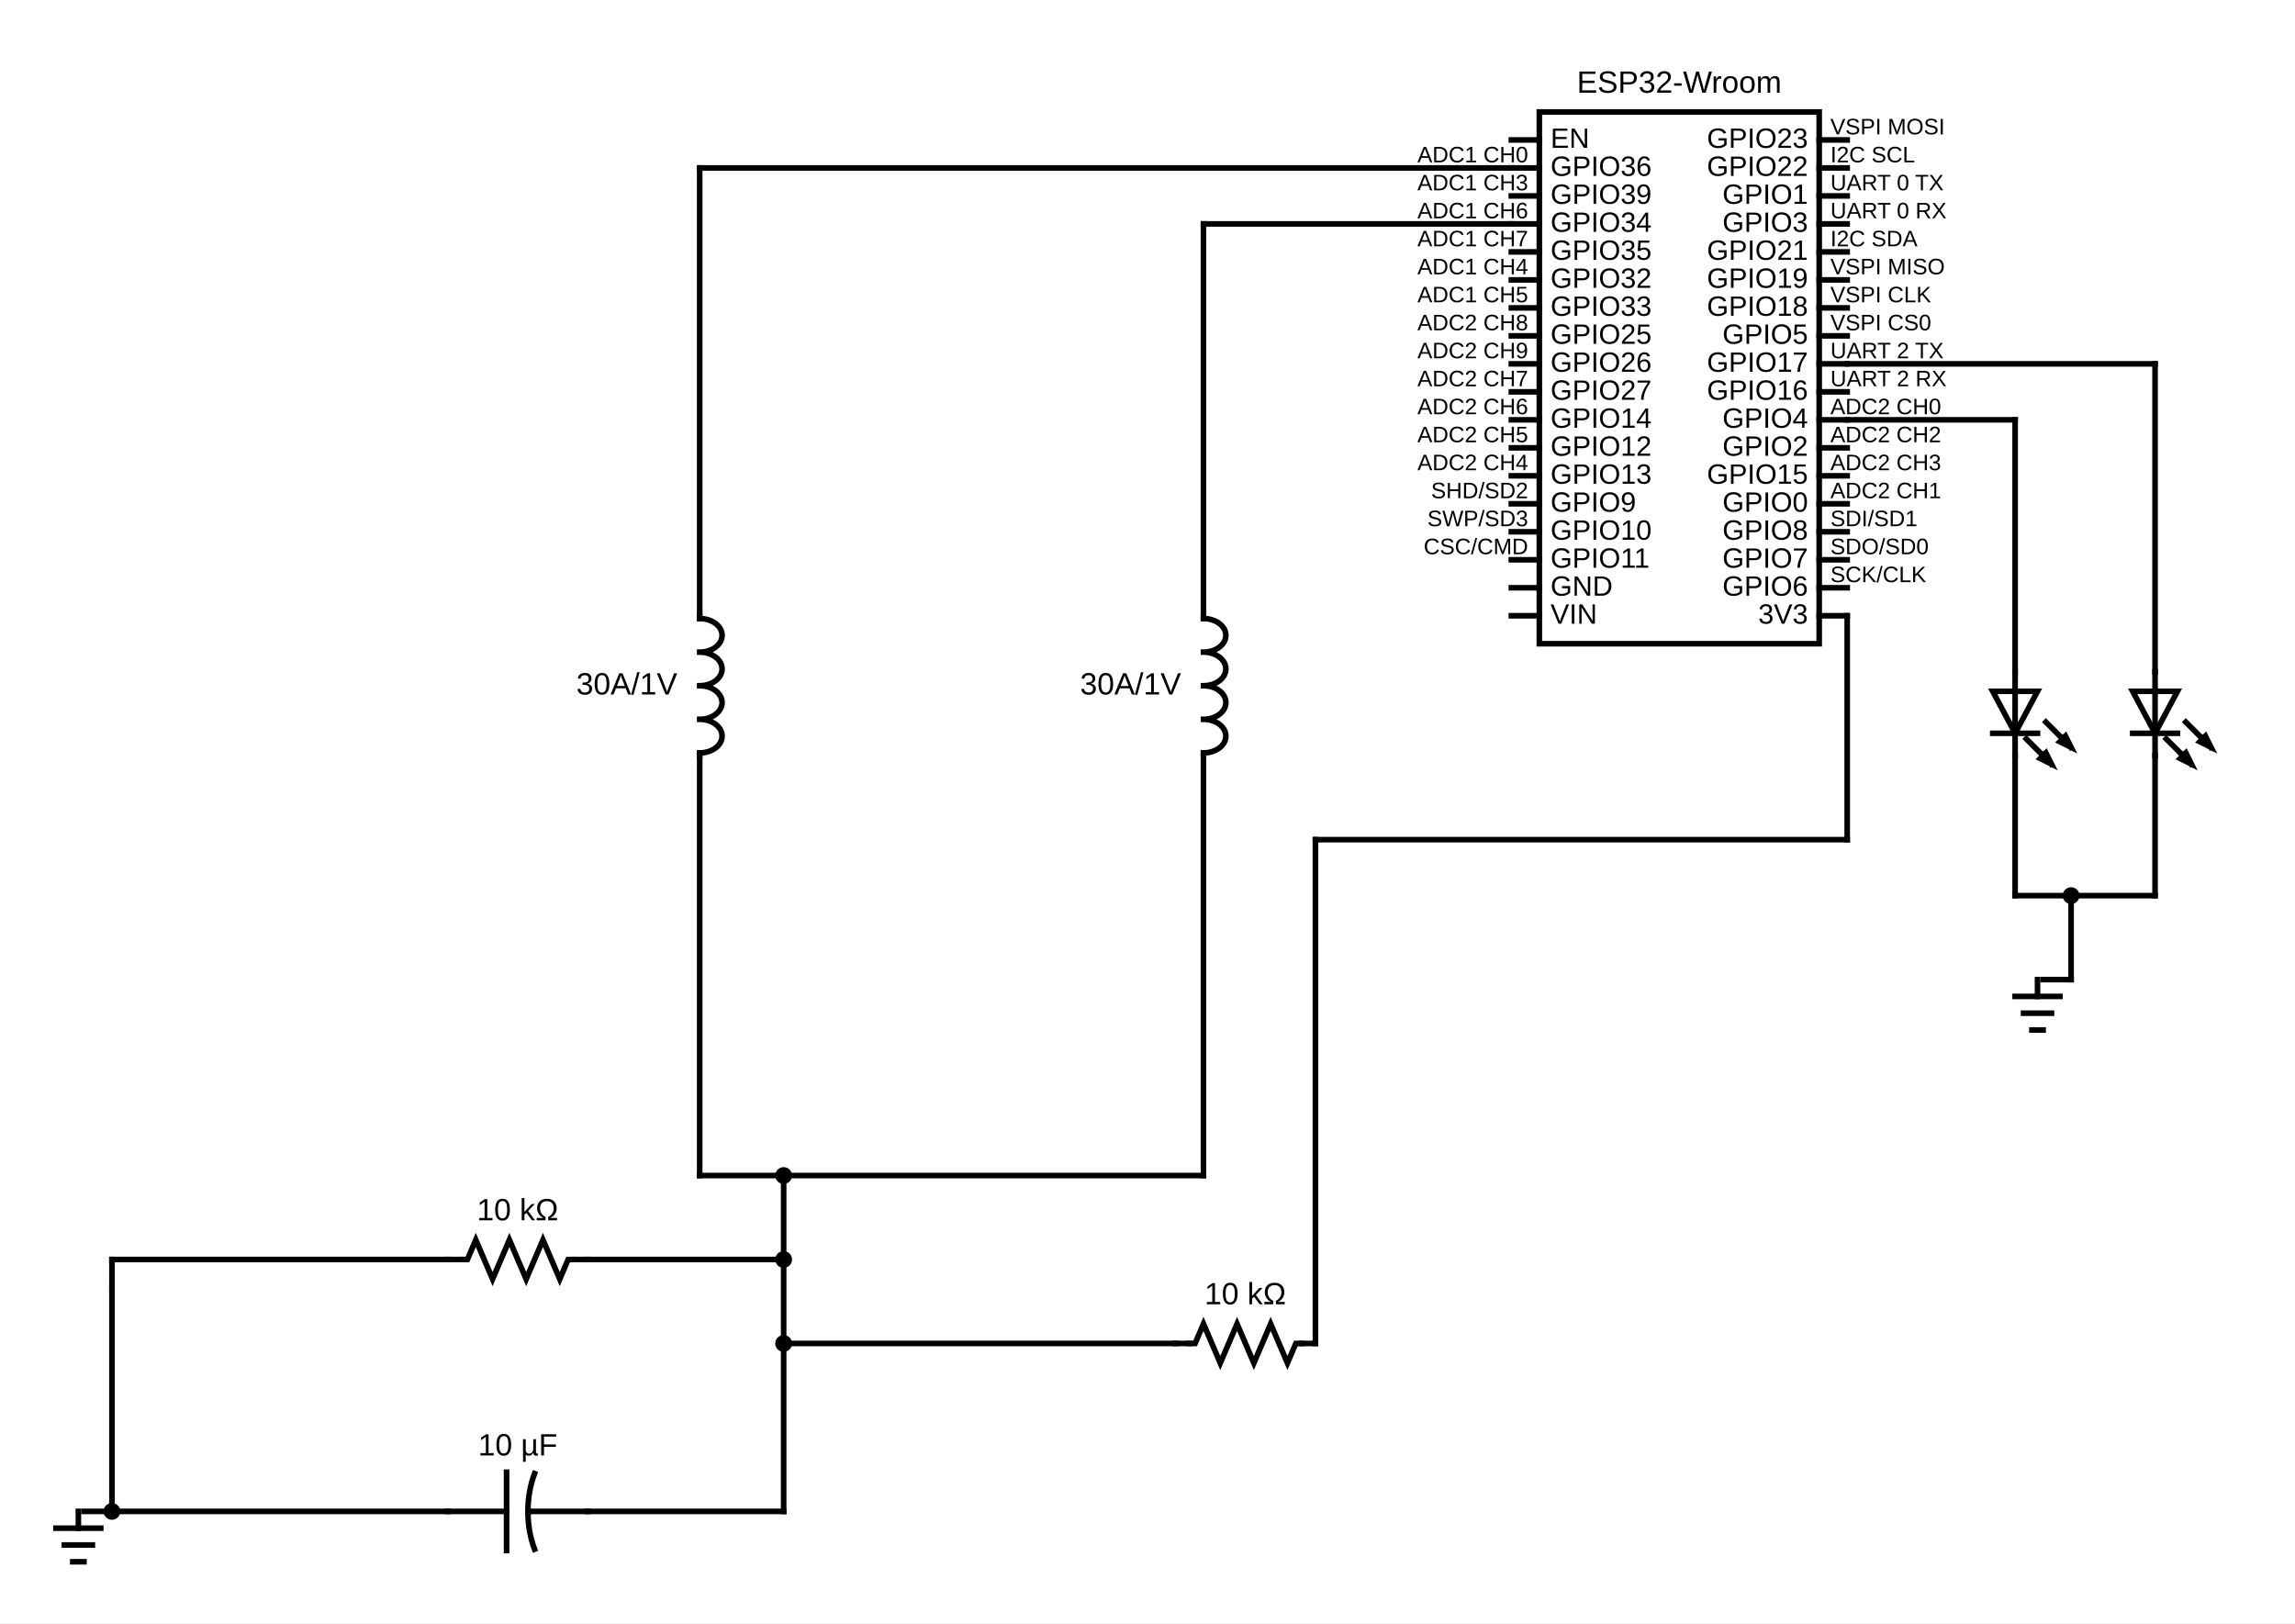
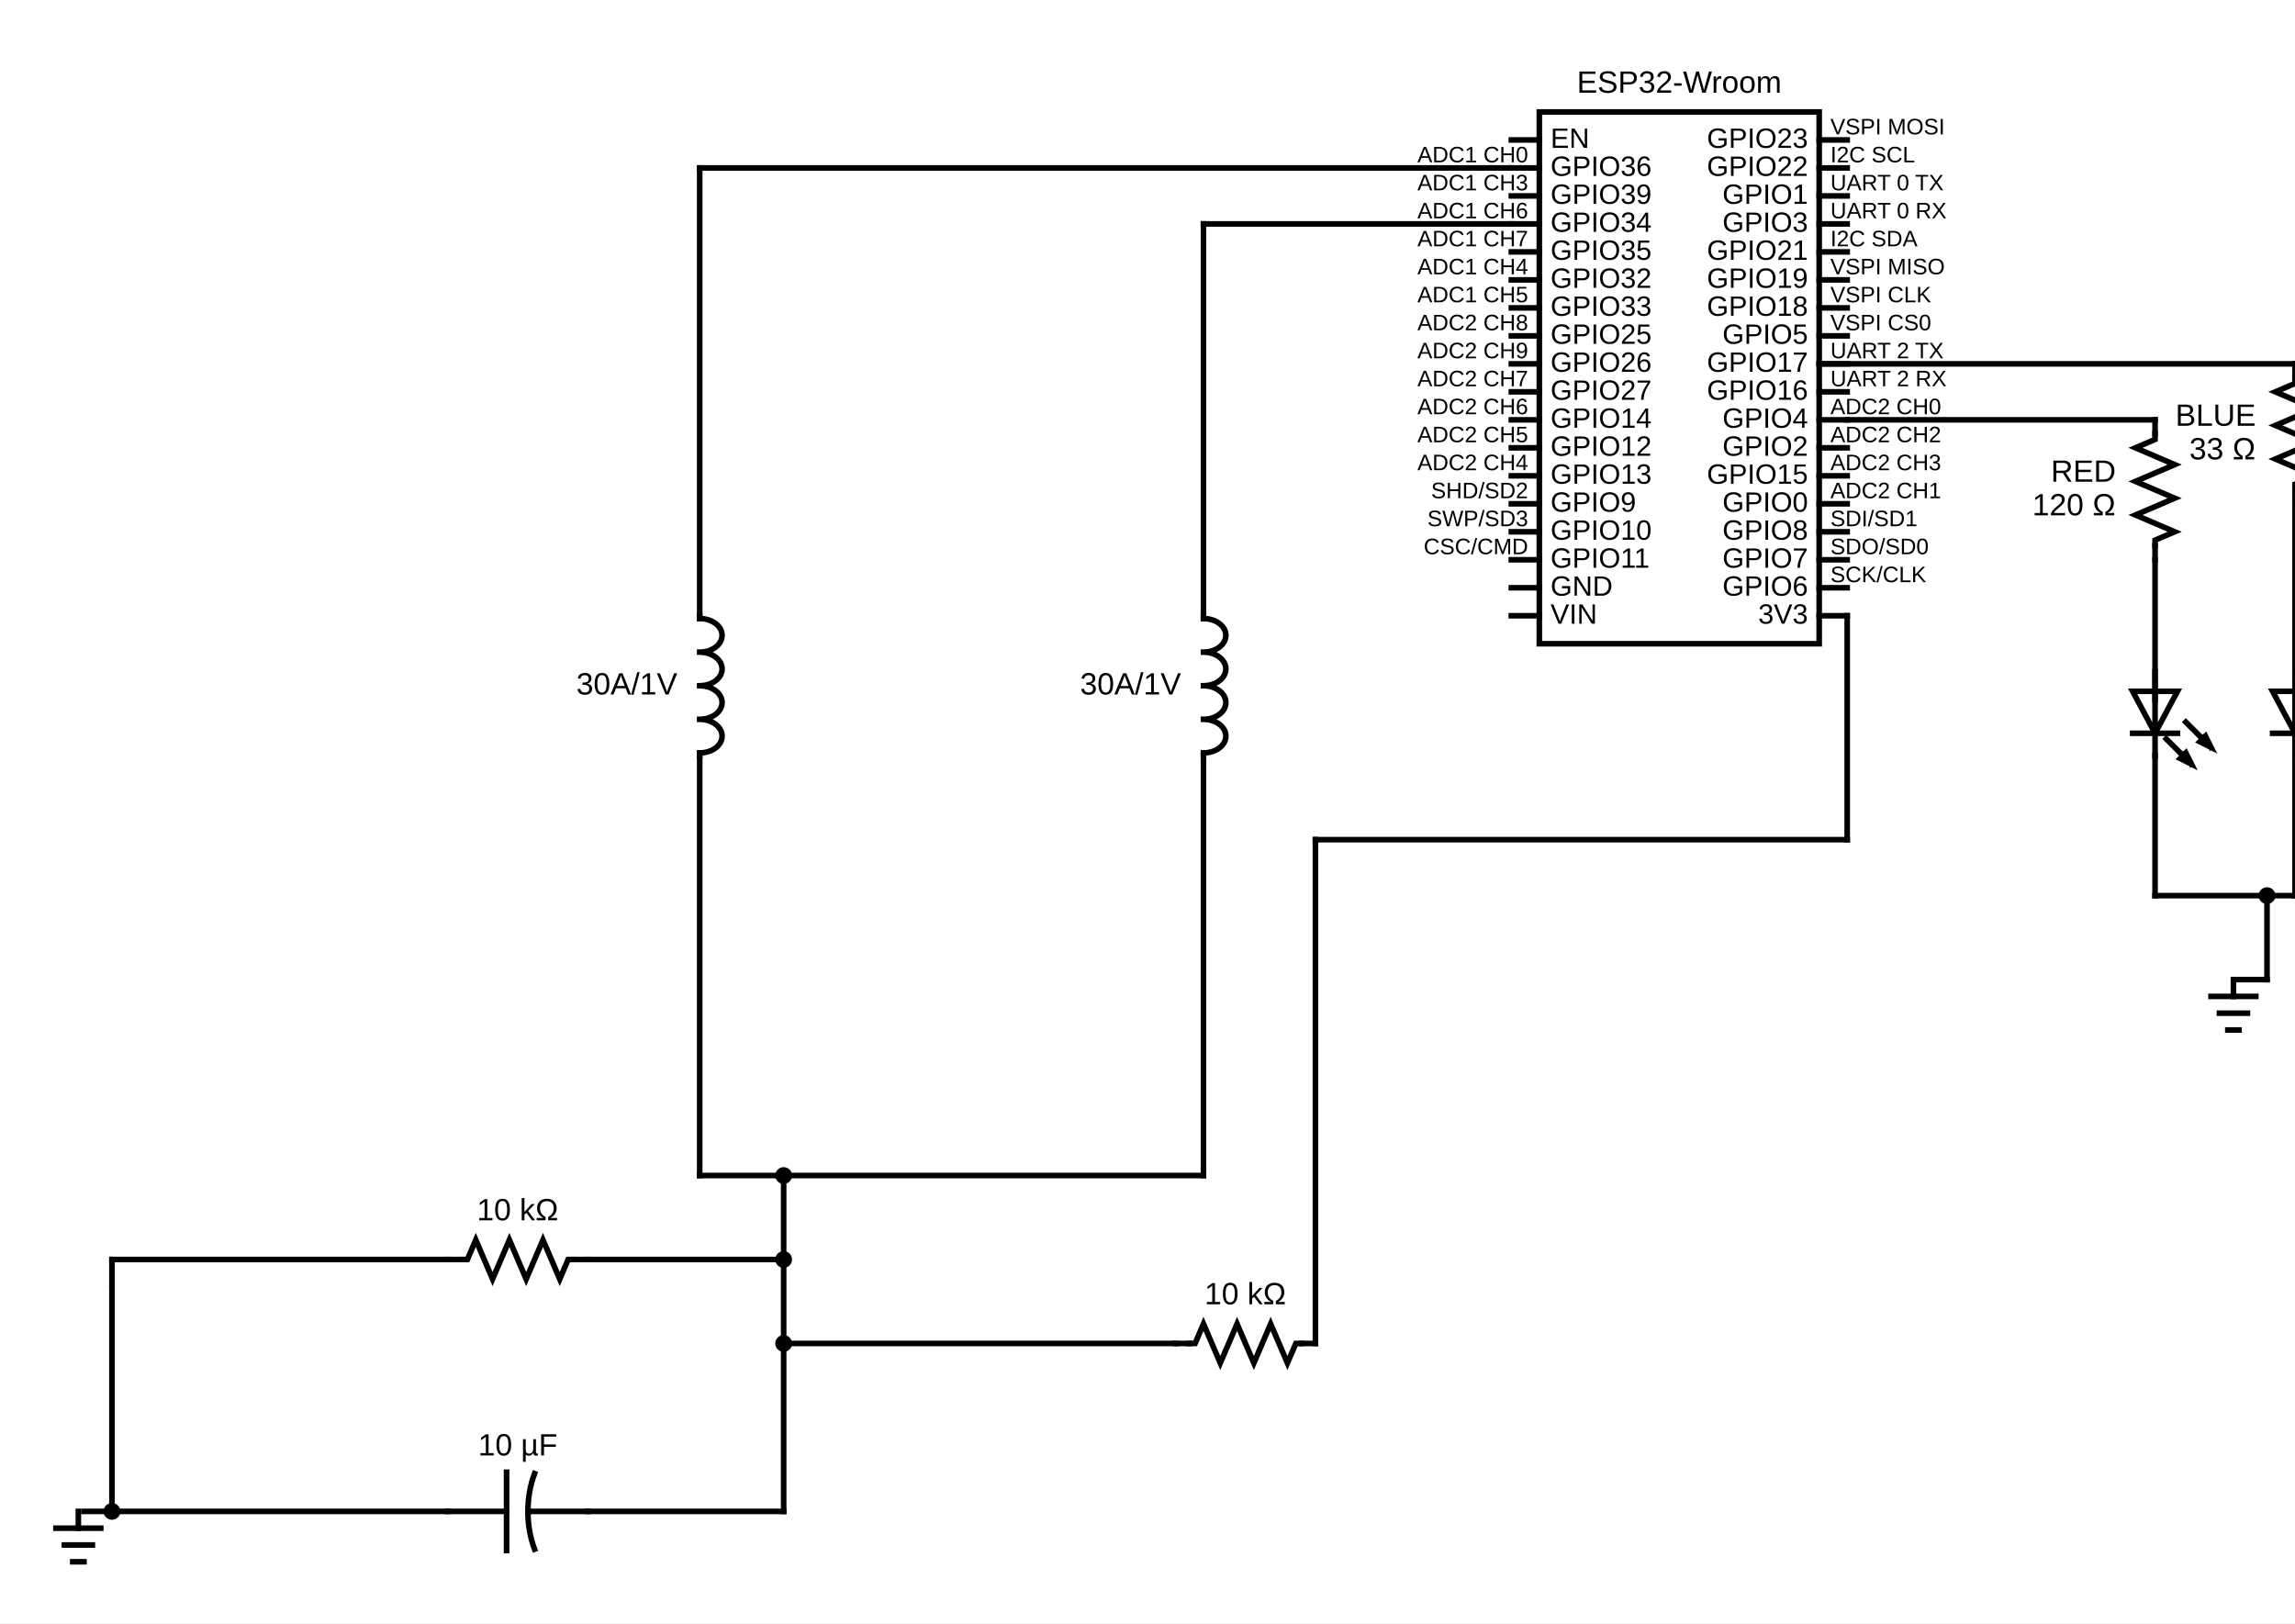
<svg xmlns="http://www.w3.org/2000/svg" version="1.1" width="820" height="580">
  <rect width="100%" height="100%" fill="white" />
-   <line x1="730" y1="350" x2="740" y2="350" style="stroke:rgb(0, 0, 0);stroke-linecap:square;stroke-width:2" />
-   <line x1="728" y1="350" x2="728" y2="356" style="stroke:rgb(0, 0, 0);stroke-linecap:square;stroke-width:2" />
-   <line x1="720" y1="356" x2="736" y2="356" style="stroke:rgb(0, 0, 0);stroke-linecap:square;stroke-width:2" />
-   <line x1="723" y1="362" x2="733" y2="362" style="stroke:rgb(0, 0, 0);stroke-linecap:square;stroke-width:2" />
-   <line x1="726" y1="368" x2="730" y2="368" style="stroke:rgb(0, 0, 0);stroke-linecap:square;stroke-width:2" />
+   <line x1="820" y1="130" x2="820" y2="135" style="stroke:rgb(0, 0, 0);stroke-linecap:square;stroke-width:2" />
+   <line x1="820" y1="175" x2="820" y2="180" style="stroke:rgb(0, 0, 0);stroke-linecap:square;stroke-width:2" />
+   <path d="M 820,135 L 820,137 L 813,140 L 827,146 L 813,152 L 827,158 L 813,164 L 827,170 L 820,173 L 820,175" style="fill-opacity:0;fill:rgb(0, 0, 0);stroke:rgb(0, 0, 0);stroke-linecap:square;stroke-width:2" />
+   <text x="806" y="161" style="font-family:Arial;font-size:11px;text-anchor:end" dominant-baseline="middle" transform="rotate(0, 806, 161)">33 Ω</text>
+   <text x="806" y="149" style="font-family:Arial;font-size:11px;text-anchor:end" dominant-baseline="middle" transform="rotate(0, 806, 149)">BLUE</text>
+   <line x1="770" y1="150" x2="770" y2="155" style="stroke:rgb(0, 0, 0);stroke-linecap:square;stroke-width:2" />
+   <line x1="770" y1="195" x2="770" y2="200" style="stroke:rgb(0, 0, 0);stroke-linecap:square;stroke-width:2" />
+   <path d="M 770,155 L 770,157 L 763,160 L 777,166 L 763,172 L 777,178 L 763,184 L 777,190 L 770,193 L 770,195" style="fill-opacity:0;fill:rgb(0, 0, 0);stroke:rgb(0, 0, 0);stroke-linecap:square;stroke-width:2" />
+   <text x="756" y="181" style="font-family:Arial;font-size:11px;text-anchor:end" dominant-baseline="middle" transform="rotate(0, 756, 181)">120 Ω</text>
+   <text x="756" y="169" style="font-family:Arial;font-size:11px;text-anchor:end" dominant-baseline="middle" transform="rotate(0, 756, 169)">RED</text>
+   <line x1="800" y1="350" x2="810" y2="350" style="stroke:rgb(0, 0, 0);stroke-linecap:square;stroke-width:2" />
+   <line x1="798" y1="350" x2="798" y2="356" style="stroke:rgb(0, 0, 0);stroke-linecap:square;stroke-width:2" />
+   <line x1="790" y1="356" x2="806" y2="356" style="stroke:rgb(0, 0, 0);stroke-linecap:square;stroke-width:2" />
+   <line x1="793" y1="362" x2="803" y2="362" style="stroke:rgb(0, 0, 0);stroke-linecap:square;stroke-width:2" />
+   <line x1="796" y1="368" x2="800" y2="368" style="stroke:rgb(0, 0, 0);stroke-linecap:square;stroke-width:2" />
  <line x1="30" y1="540" x2="40" y2="540" style="stroke:rgb(0, 0, 0);stroke-linecap:square;stroke-width:2" />
  <line x1="28" y1="540" x2="28" y2="546" style="stroke:rgb(0, 0, 0);stroke-linecap:square;stroke-width:2" />
  <line x1="20" y1="546" x2="36" y2="546" style="stroke:rgb(0, 0, 0);stroke-linecap:square;stroke-width:2" />
  <line x1="23" y1="552" x2="33" y2="552" style="stroke:rgb(0, 0, 0);stroke-linecap:square;stroke-width:2" />
  <line x1="26" y1="558" x2="30" y2="558" style="stroke:rgb(0, 0, 0);stroke-linecap:square;stroke-width:2" />
-   <line x1="740" y1="320" x2="740" y2="350" style="stroke:rgb(0, 0, 0);stroke-linecap:square;stroke-width:2" />
-   <line x1="720" y1="320" x2="770" y2="320" style="stroke:rgb(0, 0, 0);stroke-linecap:square;stroke-width:2" />
+   <line x1="810" y1="320" x2="810" y2="350" style="stroke:rgb(0, 0, 0);stroke-linecap:square;stroke-width:2" />
+   <line x1="770" y1="320" x2="820" y2="320" style="stroke:rgb(0, 0, 0);stroke-linecap:square;stroke-width:2" />
+   <line x1="820" y1="270" x2="820" y2="320" style="stroke:rgb(0, 0, 0);stroke-linecap:square;stroke-width:2" />
  <line x1="770" y1="270" x2="770" y2="320" style="stroke:rgb(0, 0, 0);stroke-linecap:square;stroke-width:2" />
-   <line x1="720" y1="270" x2="720" y2="320" style="stroke:rgb(0, 0, 0);stroke-linecap:square;stroke-width:2" />
-   <line x1="770" y1="130" x2="770" y2="240" style="stroke:rgb(0, 0, 0);stroke-linecap:square;stroke-width:2" />
-   <line x1="660" y1="130" x2="770" y2="130" style="stroke:rgb(0, 0, 0);stroke-linecap:square;stroke-width:2" />
-   <line x1="720" y1="150" x2="720" y2="240" style="stroke:rgb(0, 0, 0);stroke-linecap:square;stroke-width:2" />
-   <line x1="660" y1="150" x2="720" y2="150" style="stroke:rgb(0, 0, 0);stroke-linecap:square;stroke-width:2" />
-   <line x1="720" y1="240" x2="720" y2="270" style="stroke:rgb(0, 0, 0);stroke-linecap:square;stroke-width:2" />
-   <path d="M 720,262 M 712,262 L 728,262 M 720,262 L 728,247 L 712,247 L 720,262" style="fill-opacity:0;fill:rgb(0, 0, 0);stroke:rgb(0, 0, 0);stroke-linecap:square;stroke-width:2" />
-   <path d="M 720,260 M 731,258 L 739,266 M 740,267 L 738,263 L 736,265 L 740,267 L 738,263" style="fill-opacity:0;fill:rgb(0, 0, 0);stroke:rgb(0, 0, 0);stroke-linecap:square;stroke-width:2" />
-   <path d="M 720,260 M 724,264 L 732,272 M 733,273 L 731,269 L 729,271 L 733,273 L 731,269" style="fill-opacity:0;fill:rgb(0, 0, 0);stroke:rgb(0, 0, 0);stroke-linecap:square;stroke-width:2" />
+   <line x1="820" y1="180" x2="820" y2="240" style="stroke:rgb(0, 0, 0);stroke-linecap:square;stroke-width:2" />
+   <line x1="650" y1="130" x2="820" y2="130" style="stroke:rgb(0, 0, 0);stroke-linecap:square;stroke-width:2" />
+   <line x1="770" y1="200" x2="770" y2="250" style="stroke:rgb(0, 0, 0);stroke-linecap:square;stroke-width:2" />
+   <line x1="660" y1="150" x2="770" y2="150" style="stroke:rgb(0, 0, 0);stroke-linecap:square;stroke-width:2" />
  <line x1="770" y1="240" x2="770" y2="270" style="stroke:rgb(0, 0, 0);stroke-linecap:square;stroke-width:2" />
  <path d="M 770,262 M 762,262 L 778,262 M 770,262 L 778,247 L 762,247 L 770,262" style="fill-opacity:0;fill:rgb(0, 0, 0);stroke:rgb(0, 0, 0);stroke-linecap:square;stroke-width:2" />
  <path d="M 770,260 M 781,258 L 789,266 M 790,267 L 788,263 L 786,265 L 790,267 L 788,263" style="fill-opacity:0;fill:rgb(0, 0, 0);stroke:rgb(0, 0, 0);stroke-linecap:square;stroke-width:2" />
  <path d="M 770,260 M 774,264 L 782,272 M 783,273 L 781,269 L 779,271 L 783,273 L 781,269" style="fill-opacity:0;fill:rgb(0, 0, 0);stroke:rgb(0, 0, 0);stroke-linecap:square;stroke-width:2" />
+   <line x1="820" y1="240" x2="820" y2="270" style="stroke:rgb(0, 0, 0);stroke-linecap:square;stroke-width:2" />
+   <path d="M 820,262 M 812,262 L 828,262 M 820,262 L 828,247 L 812,247 L 820,262" style="fill-opacity:0;fill:rgb(0, 0, 0);stroke:rgb(0, 0, 0);stroke-linecap:square;stroke-width:2" />
+   <path d="M 820,260 M 831,258 L 839,266 M 840,267 L 838,263 L 836,265 L 840,267 L 838,263" style="fill-opacity:0;fill:rgb(0, 0, 0);stroke:rgb(0, 0, 0);stroke-linecap:square;stroke-width:2" />
+   <path d="M 820,260 M 824,264 L 832,272 M 833,273 L 831,269 L 829,271 L 833,273 L 831,269" style="fill-opacity:0;fill:rgb(0, 0, 0);stroke:rgb(0, 0, 0);stroke-linecap:square;stroke-width:2" />
  <line x1="250" y1="420" x2="280" y2="420" style="stroke:rgb(0, 0, 0);stroke-linecap:square;stroke-width:2" />
  <line x1="250" y1="270" x2="250" y2="420" style="stroke:rgb(0, 0, 0);stroke-linecap:square;stroke-width:2" />
  <line x1="250" y1="60" x2="250" y2="220" style="stroke:rgb(0, 0, 0);stroke-linecap:square;stroke-width:2" />
  <line x1="250" y1="220" x2="250" y2="221" style="stroke:rgb(0, 0, 0);stroke-linecap:square;stroke-width:2" />
  <line x1="250" y1="269" x2="250" y2="270" style="stroke:rgb(0, 0, 0);stroke-linecap:square;stroke-width:2" />
  <path d="M 250,221 A 1.5,2 90 1 1 250,233 M 250,233 A 1.5,2 90 1 1 250,245 M 250,245 A 1.5,2 90 1 1 250,257 M 250,257 A 1.5,2 90 1 1 250,269" style="fill-opacity:0;fill:rgb(0, 0, 0);stroke:rgb(0, 0, 0);stroke-linecap:square;stroke-width:2" />
  <text x="242" y="245" style="font-family:Arial;font-size:11px;text-anchor:end" dominant-baseline="middle" transform="rotate(0, 242, 245)">30A/1V</text>
  <line x1="250" y1="60" x2="540" y2="60" style="stroke:rgb(0, 0, 0);stroke-linecap:square;stroke-width:2" />
  <line x1="280" y1="480" x2="420" y2="480" style="stroke:rgb(0, 0, 0);stroke-linecap:square;stroke-width:2" />
  <line x1="40" y1="460" x2="40" y2="540" style="stroke:rgb(0, 0, 0);stroke-linecap:square;stroke-width:2" />
  <line x1="40" y1="450" x2="40" y2="460" style="stroke:rgb(0, 0, 0);stroke-linecap:square;stroke-width:2" />
  <line x1="40" y1="450" x2="160" y2="450" style="stroke:rgb(0, 0, 0);stroke-linecap:square;stroke-width:2" />
  <line x1="40" y1="540" x2="160" y2="540" style="stroke:rgb(0, 0, 0);stroke-linecap:square;stroke-width:2" />
  <line x1="210" y1="540" x2="280" y2="540" style="stroke:rgb(0, 0, 0);stroke-linecap:square;stroke-width:2" />
  <line x1="280" y1="450" x2="280" y2="540" style="stroke:rgb(0, 0, 0);stroke-linecap:square;stroke-width:2" />
  <line x1="160" y1="540" x2="181" y2="540" style="stroke:rgb(0, 0, 0);stroke-linecap:square;stroke-width:2" />
  <line x1="189" y1="540" x2="210" y2="540" style="stroke:rgb(0, 0, 0);stroke-linecap:square;stroke-width:2" />
  <line x1="181" y1="526" x2="181" y2="554" style="stroke:rgb(0, 0, 0);stroke-linecap:square;stroke-width:2" />
  <path d="M 189,540 M 191,553.5 A 15,25 0 0 1 191,526.5" style="fill-opacity:0;fill:rgb(0, 0, 0);stroke:rgb(0, 0, 0);stroke-linecap:square;stroke-width:2" />
  <text x="185" y="520" style="font-family:Arial;font-size:11px;text-anchor:middle" dominant-baseline="baseline" transform="rotate(0, 185, 520)">10 µF</text>
  <line x1="470" y1="300" x2="470" y2="480" style="stroke:rgb(0, 0, 0);stroke-linecap:square;stroke-width:2" />
  <line x1="470" y1="300" x2="660" y2="300" style="stroke:rgb(0, 0, 0);stroke-linecap:square;stroke-width:2" />
  <line x1="660" y1="220" x2="660" y2="300" style="stroke:rgb(0, 0, 0);stroke-linecap:square;stroke-width:2" />
  <line x1="430" y1="80" x2="540" y2="80" style="stroke:rgb(0, 0, 0);stroke-linecap:square;stroke-width:2" />
  <line x1="430" y1="80" x2="430" y2="220" style="stroke:rgb(0, 0, 0);stroke-linecap:square;stroke-width:2" />
  <rect x="550" y="40" width="100" height="190" style="fill-opacity:0;fill:rgb(0, 0, 0);stroke:rgb(0, 0, 0);stroke-width:2" />
  <text x="600" y="30" style="font-family:Arial;font-size:11px;text-anchor:middle" dominant-baseline="middle" transform="rotate(0, 600, 30)">ESP32-Wroom</text>
  <line x1="540" y1="50" x2="550" y2="50" style="stroke:rgb(0, 0, 0);stroke-linecap:square;stroke-width:2" />
  <text x="554" y="50" style="font-family:Arial;font-size:10px;text-anchor:start" dominant-baseline="middle" transform="rotate(0, 554, 50)">EN</text>
  <text x="546" y="48" style="font-family:Arial;font-size:8px;text-anchor:end" dominant-baseline="baseline" transform="rotate(0, 546, 48)" />
  <line x1="650" y1="50" x2="660" y2="50" style="stroke:rgb(0, 0, 0);stroke-linecap:square;stroke-width:2" />
  <text x="646" y="50" style="font-family:Arial;font-size:10px;text-anchor:end" dominant-baseline="middle" transform="rotate(0, 646, 50)">GPIO23</text>
  <text x="654" y="48" style="font-family:Arial;font-size:8px;text-anchor:start" dominant-baseline="baseline" transform="rotate(0, 654, 48)">VSPI MOSI</text>
  <line x1="540" y1="60" x2="550" y2="60" style="stroke:rgb(0, 0, 0);stroke-linecap:square;stroke-width:2" />
  <text x="554" y="60" style="font-family:Arial;font-size:10px;text-anchor:start" dominant-baseline="middle" transform="rotate(0, 554, 60)">GPIO36</text>
  <text x="546" y="58" style="font-family:Arial;font-size:8px;text-anchor:end" dominant-baseline="baseline" transform="rotate(0, 546, 58)">ADC1 CH0</text>
  <line x1="650" y1="60" x2="660" y2="60" style="stroke:rgb(0, 0, 0);stroke-linecap:square;stroke-width:2" />
  <text x="646" y="60" style="font-family:Arial;font-size:10px;text-anchor:end" dominant-baseline="middle" transform="rotate(0, 646, 60)">GPIO22</text>
  <text x="654" y="58" style="font-family:Arial;font-size:8px;text-anchor:start" dominant-baseline="baseline" transform="rotate(0, 654, 58)">I2C SCL</text>
  <line x1="540" y1="70" x2="550" y2="70" style="stroke:rgb(0, 0, 0);stroke-linecap:square;stroke-width:2" />
  <text x="554" y="70" style="font-family:Arial;font-size:10px;text-anchor:start" dominant-baseline="middle" transform="rotate(0, 554, 70)">GPIO39</text>
  <text x="546" y="68" style="font-family:Arial;font-size:8px;text-anchor:end" dominant-baseline="baseline" transform="rotate(0, 546, 68)">ADC1 CH3</text>
  <line x1="650" y1="70" x2="660" y2="70" style="stroke:rgb(0, 0, 0);stroke-linecap:square;stroke-width:2" />
  <text x="646" y="70" style="font-family:Arial;font-size:10px;text-anchor:end" dominant-baseline="middle" transform="rotate(0, 646, 70)">GPIO1</text>
  <text x="654" y="68" style="font-family:Arial;font-size:8px;text-anchor:start" dominant-baseline="baseline" transform="rotate(0, 654, 68)">UART 0 TX</text>
  <line x1="540" y1="80" x2="550" y2="80" style="stroke:rgb(0, 0, 0);stroke-linecap:square;stroke-width:2" />
  <text x="554" y="80" style="font-family:Arial;font-size:10px;text-anchor:start" dominant-baseline="middle" transform="rotate(0, 554, 80)">GPIO34</text>
  <text x="546" y="78" style="font-family:Arial;font-size:8px;text-anchor:end" dominant-baseline="baseline" transform="rotate(0, 546, 78)">ADC1 CH6</text>
  <line x1="650" y1="80" x2="660" y2="80" style="stroke:rgb(0, 0, 0);stroke-linecap:square;stroke-width:2" />
  <text x="646" y="80" style="font-family:Arial;font-size:10px;text-anchor:end" dominant-baseline="middle" transform="rotate(0, 646, 80)">GPIO3</text>
  <text x="654" y="78" style="font-family:Arial;font-size:8px;text-anchor:start" dominant-baseline="baseline" transform="rotate(0, 654, 78)">UART 0 RX</text>
  <line x1="540" y1="90" x2="550" y2="90" style="stroke:rgb(0, 0, 0);stroke-linecap:square;stroke-width:2" />
  <text x="554" y="90" style="font-family:Arial;font-size:10px;text-anchor:start" dominant-baseline="middle" transform="rotate(0, 554, 90)">GPIO35</text>
  <text x="546" y="88" style="font-family:Arial;font-size:8px;text-anchor:end" dominant-baseline="baseline" transform="rotate(0, 546, 88)">ADC1 CH7</text>
  <line x1="650" y1="90" x2="660" y2="90" style="stroke:rgb(0, 0, 0);stroke-linecap:square;stroke-width:2" />
  <text x="646" y="90" style="font-family:Arial;font-size:10px;text-anchor:end" dominant-baseline="middle" transform="rotate(0, 646, 90)">GPIO21</text>
  <text x="654" y="88" style="font-family:Arial;font-size:8px;text-anchor:start" dominant-baseline="baseline" transform="rotate(0, 654, 88)">I2C SDA</text>
  <line x1="540" y1="100" x2="550" y2="100" style="stroke:rgb(0, 0, 0);stroke-linecap:square;stroke-width:2" />
  <text x="554" y="100" style="font-family:Arial;font-size:10px;text-anchor:start" dominant-baseline="middle" transform="rotate(0, 554, 100)">GPIO32</text>
  <text x="546" y="98" style="font-family:Arial;font-size:8px;text-anchor:end" dominant-baseline="baseline" transform="rotate(0, 546, 98)">ADC1 CH4</text>
  <line x1="650" y1="100" x2="660" y2="100" style="stroke:rgb(0, 0, 0);stroke-linecap:square;stroke-width:2" />
  <text x="646" y="100" style="font-family:Arial;font-size:10px;text-anchor:end" dominant-baseline="middle" transform="rotate(0, 646, 100)">GPIO19</text>
  <text x="654" y="98" style="font-family:Arial;font-size:8px;text-anchor:start" dominant-baseline="baseline" transform="rotate(0, 654, 98)">VSPI MISO</text>
  <line x1="540" y1="110" x2="550" y2="110" style="stroke:rgb(0, 0, 0);stroke-linecap:square;stroke-width:2" />
  <text x="554" y="110" style="font-family:Arial;font-size:10px;text-anchor:start" dominant-baseline="middle" transform="rotate(0, 554, 110)">GPIO33</text>
  <text x="546" y="108" style="font-family:Arial;font-size:8px;text-anchor:end" dominant-baseline="baseline" transform="rotate(0, 546, 108)">ADC1 CH5</text>
  <line x1="650" y1="110" x2="660" y2="110" style="stroke:rgb(0, 0, 0);stroke-linecap:square;stroke-width:2" />
  <text x="646" y="110" style="font-family:Arial;font-size:10px;text-anchor:end" dominant-baseline="middle" transform="rotate(0, 646, 110)">GPIO18</text>
  <text x="654" y="108" style="font-family:Arial;font-size:8px;text-anchor:start" dominant-baseline="baseline" transform="rotate(0, 654, 108)">VSPI CLK</text>
  <line x1="540" y1="120" x2="550" y2="120" style="stroke:rgb(0, 0, 0);stroke-linecap:square;stroke-width:2" />
  <text x="554" y="120" style="font-family:Arial;font-size:10px;text-anchor:start" dominant-baseline="middle" transform="rotate(0, 554, 120)">GPIO25</text>
  <text x="546" y="118" style="font-family:Arial;font-size:8px;text-anchor:end" dominant-baseline="baseline" transform="rotate(0, 546, 118)">ADC2 CH8</text>
  <line x1="650" y1="120" x2="660" y2="120" style="stroke:rgb(0, 0, 0);stroke-linecap:square;stroke-width:2" />
  <text x="646" y="120" style="font-family:Arial;font-size:10px;text-anchor:end" dominant-baseline="middle" transform="rotate(0, 646, 120)">GPIO5</text>
  <text x="654" y="118" style="font-family:Arial;font-size:8px;text-anchor:start" dominant-baseline="baseline" transform="rotate(0, 654, 118)">VSPI CS0</text>
  <line x1="540" y1="130" x2="550" y2="130" style="stroke:rgb(0, 0, 0);stroke-linecap:square;stroke-width:2" />
  <text x="554" y="130" style="font-family:Arial;font-size:10px;text-anchor:start" dominant-baseline="middle" transform="rotate(0, 554, 130)">GPIO26</text>
  <text x="546" y="128" style="font-family:Arial;font-size:8px;text-anchor:end" dominant-baseline="baseline" transform="rotate(0, 546, 128)">ADC2 CH9</text>
  <line x1="650" y1="130" x2="660" y2="130" style="stroke:rgb(0, 0, 0);stroke-linecap:square;stroke-width:2" />
  <text x="646" y="130" style="font-family:Arial;font-size:10px;text-anchor:end" dominant-baseline="middle" transform="rotate(0, 646, 130)">GPIO17</text>
  <text x="654" y="128" style="font-family:Arial;font-size:8px;text-anchor:start" dominant-baseline="baseline" transform="rotate(0, 654, 128)">UART 2 TX</text>
  <line x1="540" y1="140" x2="550" y2="140" style="stroke:rgb(0, 0, 0);stroke-linecap:square;stroke-width:2" />
  <text x="554" y="140" style="font-family:Arial;font-size:10px;text-anchor:start" dominant-baseline="middle" transform="rotate(0, 554, 140)">GPIO27</text>
  <text x="546" y="138" style="font-family:Arial;font-size:8px;text-anchor:end" dominant-baseline="baseline" transform="rotate(0, 546, 138)">ADC2 CH7</text>
  <line x1="650" y1="140" x2="660" y2="140" style="stroke:rgb(0, 0, 0);stroke-linecap:square;stroke-width:2" />
  <text x="646" y="140" style="font-family:Arial;font-size:10px;text-anchor:end" dominant-baseline="middle" transform="rotate(0, 646, 140)">GPIO16</text>
  <text x="654" y="138" style="font-family:Arial;font-size:8px;text-anchor:start" dominant-baseline="baseline" transform="rotate(0, 654, 138)">UART 2 RX</text>
  <line x1="540" y1="150" x2="550" y2="150" style="stroke:rgb(0, 0, 0);stroke-linecap:square;stroke-width:2" />
  <text x="554" y="150" style="font-family:Arial;font-size:10px;text-anchor:start" dominant-baseline="middle" transform="rotate(0, 554, 150)">GPIO14</text>
  <text x="546" y="148" style="font-family:Arial;font-size:8px;text-anchor:end" dominant-baseline="baseline" transform="rotate(0, 546, 148)">ADC2 CH6</text>
  <line x1="650" y1="150" x2="660" y2="150" style="stroke:rgb(0, 0, 0);stroke-linecap:square;stroke-width:2" />
  <text x="646" y="150" style="font-family:Arial;font-size:10px;text-anchor:end" dominant-baseline="middle" transform="rotate(0, 646, 150)">GPIO4</text>
  <text x="654" y="148" style="font-family:Arial;font-size:8px;text-anchor:start" dominant-baseline="baseline" transform="rotate(0, 654, 148)">ADC2 CH0</text>
  <line x1="540" y1="160" x2="550" y2="160" style="stroke:rgb(0, 0, 0);stroke-linecap:square;stroke-width:2" />
  <text x="554" y="160" style="font-family:Arial;font-size:10px;text-anchor:start" dominant-baseline="middle" transform="rotate(0, 554, 160)">GPIO12</text>
  <text x="546" y="158" style="font-family:Arial;font-size:8px;text-anchor:end" dominant-baseline="baseline" transform="rotate(0, 546, 158)">ADC2 CH5</text>
  <line x1="650" y1="160" x2="660" y2="160" style="stroke:rgb(0, 0, 0);stroke-linecap:square;stroke-width:2" />
  <text x="646" y="160" style="font-family:Arial;font-size:10px;text-anchor:end" dominant-baseline="middle" transform="rotate(0, 646, 160)">GPIO2</text>
  <text x="654" y="158" style="font-family:Arial;font-size:8px;text-anchor:start" dominant-baseline="baseline" transform="rotate(0, 654, 158)">ADC2 CH2</text>
  <line x1="540" y1="170" x2="550" y2="170" style="stroke:rgb(0, 0, 0);stroke-linecap:square;stroke-width:2" />
  <text x="554" y="170" style="font-family:Arial;font-size:10px;text-anchor:start" dominant-baseline="middle" transform="rotate(0, 554, 170)">GPIO13</text>
  <text x="546" y="168" style="font-family:Arial;font-size:8px;text-anchor:end" dominant-baseline="baseline" transform="rotate(0, 546, 168)">ADC2 CH4</text>
  <line x1="650" y1="170" x2="660" y2="170" style="stroke:rgb(0, 0, 0);stroke-linecap:square;stroke-width:2" />
  <text x="646" y="170" style="font-family:Arial;font-size:10px;text-anchor:end" dominant-baseline="middle" transform="rotate(0, 646, 170)">GPIO15</text>
  <text x="654" y="168" style="font-family:Arial;font-size:8px;text-anchor:start" dominant-baseline="baseline" transform="rotate(0, 654, 168)">ADC2 CH3</text>
  <line x1="540" y1="180" x2="550" y2="180" style="stroke:rgb(0, 0, 0);stroke-linecap:square;stroke-width:2" />
  <text x="554" y="180" style="font-family:Arial;font-size:10px;text-anchor:start" dominant-baseline="middle" transform="rotate(0, 554, 180)">GPIO9</text>
  <text x="546" y="178" style="font-family:Arial;font-size:8px;text-anchor:end" dominant-baseline="baseline" transform="rotate(0, 546, 178)">SHD/SD2</text>
  <line x1="650" y1="180" x2="660" y2="180" style="stroke:rgb(0, 0, 0);stroke-linecap:square;stroke-width:2" />
  <text x="646" y="180" style="font-family:Arial;font-size:10px;text-anchor:end" dominant-baseline="middle" transform="rotate(0, 646, 180)">GPIO0</text>
  <text x="654" y="178" style="font-family:Arial;font-size:8px;text-anchor:start" dominant-baseline="baseline" transform="rotate(0, 654, 178)">ADC2 CH1</text>
  <line x1="540" y1="190" x2="550" y2="190" style="stroke:rgb(0, 0, 0);stroke-linecap:square;stroke-width:2" />
  <text x="554" y="190" style="font-family:Arial;font-size:10px;text-anchor:start" dominant-baseline="middle" transform="rotate(0, 554, 190)">GPIO10</text>
  <text x="546" y="188" style="font-family:Arial;font-size:8px;text-anchor:end" dominant-baseline="baseline" transform="rotate(0, 546, 188)">SWP/SD3</text>
  <line x1="650" y1="190" x2="660" y2="190" style="stroke:rgb(0, 0, 0);stroke-linecap:square;stroke-width:2" />
  <text x="646" y="190" style="font-family:Arial;font-size:10px;text-anchor:end" dominant-baseline="middle" transform="rotate(0, 646, 190)">GPIO8</text>
  <text x="654" y="188" style="font-family:Arial;font-size:8px;text-anchor:start" dominant-baseline="baseline" transform="rotate(0, 654, 188)">SDI/SD1</text>
  <line x1="540" y1="200" x2="550" y2="200" style="stroke:rgb(0, 0, 0);stroke-linecap:square;stroke-width:2" />
  <text x="554" y="200" style="font-family:Arial;font-size:10px;text-anchor:start" dominant-baseline="middle" transform="rotate(0, 554, 200)">GPIO11</text>
  <text x="546" y="198" style="font-family:Arial;font-size:8px;text-anchor:end" dominant-baseline="baseline" transform="rotate(0, 546, 198)">CSC/CMD</text>
  <line x1="650" y1="200" x2="660" y2="200" style="stroke:rgb(0, 0, 0);stroke-linecap:square;stroke-width:2" />
  <text x="646" y="200" style="font-family:Arial;font-size:10px;text-anchor:end" dominant-baseline="middle" transform="rotate(0, 646, 200)">GPIO7</text>
  <text x="654" y="198" style="font-family:Arial;font-size:8px;text-anchor:start" dominant-baseline="baseline" transform="rotate(0, 654, 198)">SDO/SD0</text>
  <line x1="540" y1="210" x2="550" y2="210" style="stroke:rgb(0, 0, 0);stroke-linecap:square;stroke-width:2" />
  <text x="554" y="210" style="font-family:Arial;font-size:10px;text-anchor:start" dominant-baseline="middle" transform="rotate(0, 554, 210)">GND</text>
  <text x="546" y="208" style="font-family:Arial;font-size:8px;text-anchor:end" dominant-baseline="baseline" transform="rotate(0, 546, 208)" />
  <line x1="650" y1="210" x2="660" y2="210" style="stroke:rgb(0, 0, 0);stroke-linecap:square;stroke-width:2" />
  <text x="646" y="210" style="font-family:Arial;font-size:10px;text-anchor:end" dominant-baseline="middle" transform="rotate(0, 646, 210)">GPIO6</text>
  <text x="654" y="208" style="font-family:Arial;font-size:8px;text-anchor:start" dominant-baseline="baseline" transform="rotate(0, 654, 208)">SCK/CLK</text>
  <line x1="540" y1="220" x2="550" y2="220" style="stroke:rgb(0, 0, 0);stroke-linecap:square;stroke-width:2" />
  <text x="554" y="220" style="font-family:Arial;font-size:10px;text-anchor:start" dominant-baseline="middle" transform="rotate(0, 554, 220)">VIN</text>
  <text x="546" y="218" style="font-family:Arial;font-size:8px;text-anchor:end" dominant-baseline="baseline" transform="rotate(0, 546, 218)" />
  <line x1="650" y1="220" x2="660" y2="220" style="stroke:rgb(0, 0, 0);stroke-linecap:square;stroke-width:2" />
  <text x="646" y="220" style="font-family:Arial;font-size:10px;text-anchor:end" dominant-baseline="middle" transform="rotate(0, 646, 220)">3V3</text>
  <text x="654" y="218" style="font-family:Arial;font-size:8px;text-anchor:start" dominant-baseline="baseline" transform="rotate(0, 654, 218)" />
  <line x1="280" y1="420" x2="280" y2="450" style="stroke:rgb(0, 0, 0);stroke-linecap:square;stroke-width:2" />
  <line x1="210" y1="450" x2="280" y2="450" style="stroke:rgb(0, 0, 0);stroke-linecap:square;stroke-width:2" />
  <line x1="280" y1="420" x2="430" y2="420" style="stroke:rgb(0, 0, 0);stroke-linecap:square;stroke-width:2" />
  <line x1="430" y1="270" x2="430" y2="420" style="stroke:rgb(0, 0, 0);stroke-linecap:square;stroke-width:2" />
  <line x1="430" y1="220" x2="430" y2="221" style="stroke:rgb(0, 0, 0);stroke-linecap:square;stroke-width:2" />
  <line x1="430" y1="269" x2="430" y2="270" style="stroke:rgb(0, 0, 0);stroke-linecap:square;stroke-width:2" />
  <path d="M 430,221 A 1.5,2 90 1 1 430,233 M 430,233 A 1.5,2 90 1 1 430,245 M 430,245 A 1.5,2 90 1 1 430,257 M 430,257 A 1.5,2 90 1 1 430,269" style="fill-opacity:0;fill:rgb(0, 0, 0);stroke:rgb(0, 0, 0);stroke-linecap:square;stroke-width:2" />
  <text x="422" y="245" style="font-family:Arial;font-size:11px;text-anchor:end" dominant-baseline="middle" transform="rotate(0, 422, 245)">30A/1V</text>
  <line x1="160" y1="450" x2="165" y2="450" style="stroke:rgb(0, 0, 0);stroke-linecap:square;stroke-width:2" />
  <line x1="205" y1="450" x2="210" y2="450" style="stroke:rgb(0, 0, 0);stroke-linecap:square;stroke-width:2" />
  <path d="M 165,450 L 167,450 L 170,443 L 176,457 L 182,443 L 188,457 L 194,443 L 200,457 L 203,450 L 205,450" style="fill-opacity:0;fill:rgb(0, 0, 0);stroke:rgb(0, 0, 0);stroke-linecap:square;stroke-width:2" />
  <text x="185" y="436" style="font-family:Arial;font-size:11px;text-anchor:middle" dominant-baseline="baseline" transform="rotate(0, 185, 436)">10 kΩ</text>
  <line x1="420" y1="480" x2="425" y2="480" style="stroke:rgb(0, 0, 0);stroke-linecap:square;stroke-width:2" />
  <line x1="465" y1="480" x2="470" y2="480" style="stroke:rgb(0, 0, 0);stroke-linecap:square;stroke-width:2" />
  <path d="M 425,480 L 427,480 L 430,473 L 436,487 L 442,473 L 448,487 L 454,473 L 460,487 L 463,480 L 465,480" style="fill-opacity:0;fill:rgb(0, 0, 0);stroke:rgb(0, 0, 0);stroke-linecap:square;stroke-width:2" />
  <text x="445" y="466" style="font-family:Arial;font-size:11px;text-anchor:middle" dominant-baseline="baseline" transform="rotate(0, 445, 466)">10 kΩ</text>
  <ellipse cx="40" cy="540" rx="2" ry="2" style="fill-opacity:1;fill:rgb(0, 0, 0);stroke:rgb(0, 0, 0);stroke-width:2" />
-   <ellipse cx="740" cy="320" rx="2" ry="2" style="fill-opacity:1;fill:rgb(0, 0, 0);stroke:rgb(0, 0, 0);stroke-width:2" />
+   <ellipse cx="810" cy="320" rx="2" ry="2" style="fill-opacity:1;fill:rgb(0, 0, 0);stroke:rgb(0, 0, 0);stroke-width:2" />
  <ellipse cx="280" cy="420" rx="2" ry="2" style="fill-opacity:1;fill:rgb(0, 0, 0);stroke:rgb(0, 0, 0);stroke-width:2" />
  <ellipse cx="280" cy="480" rx="2" ry="2" style="fill-opacity:1;fill:rgb(0, 0, 0);stroke:rgb(0, 0, 0);stroke-width:2" />
  <ellipse cx="280" cy="450" rx="2" ry="2" style="fill-opacity:1;fill:rgb(0, 0, 0);stroke:rgb(0, 0, 0);stroke-width:2" />
</svg>
